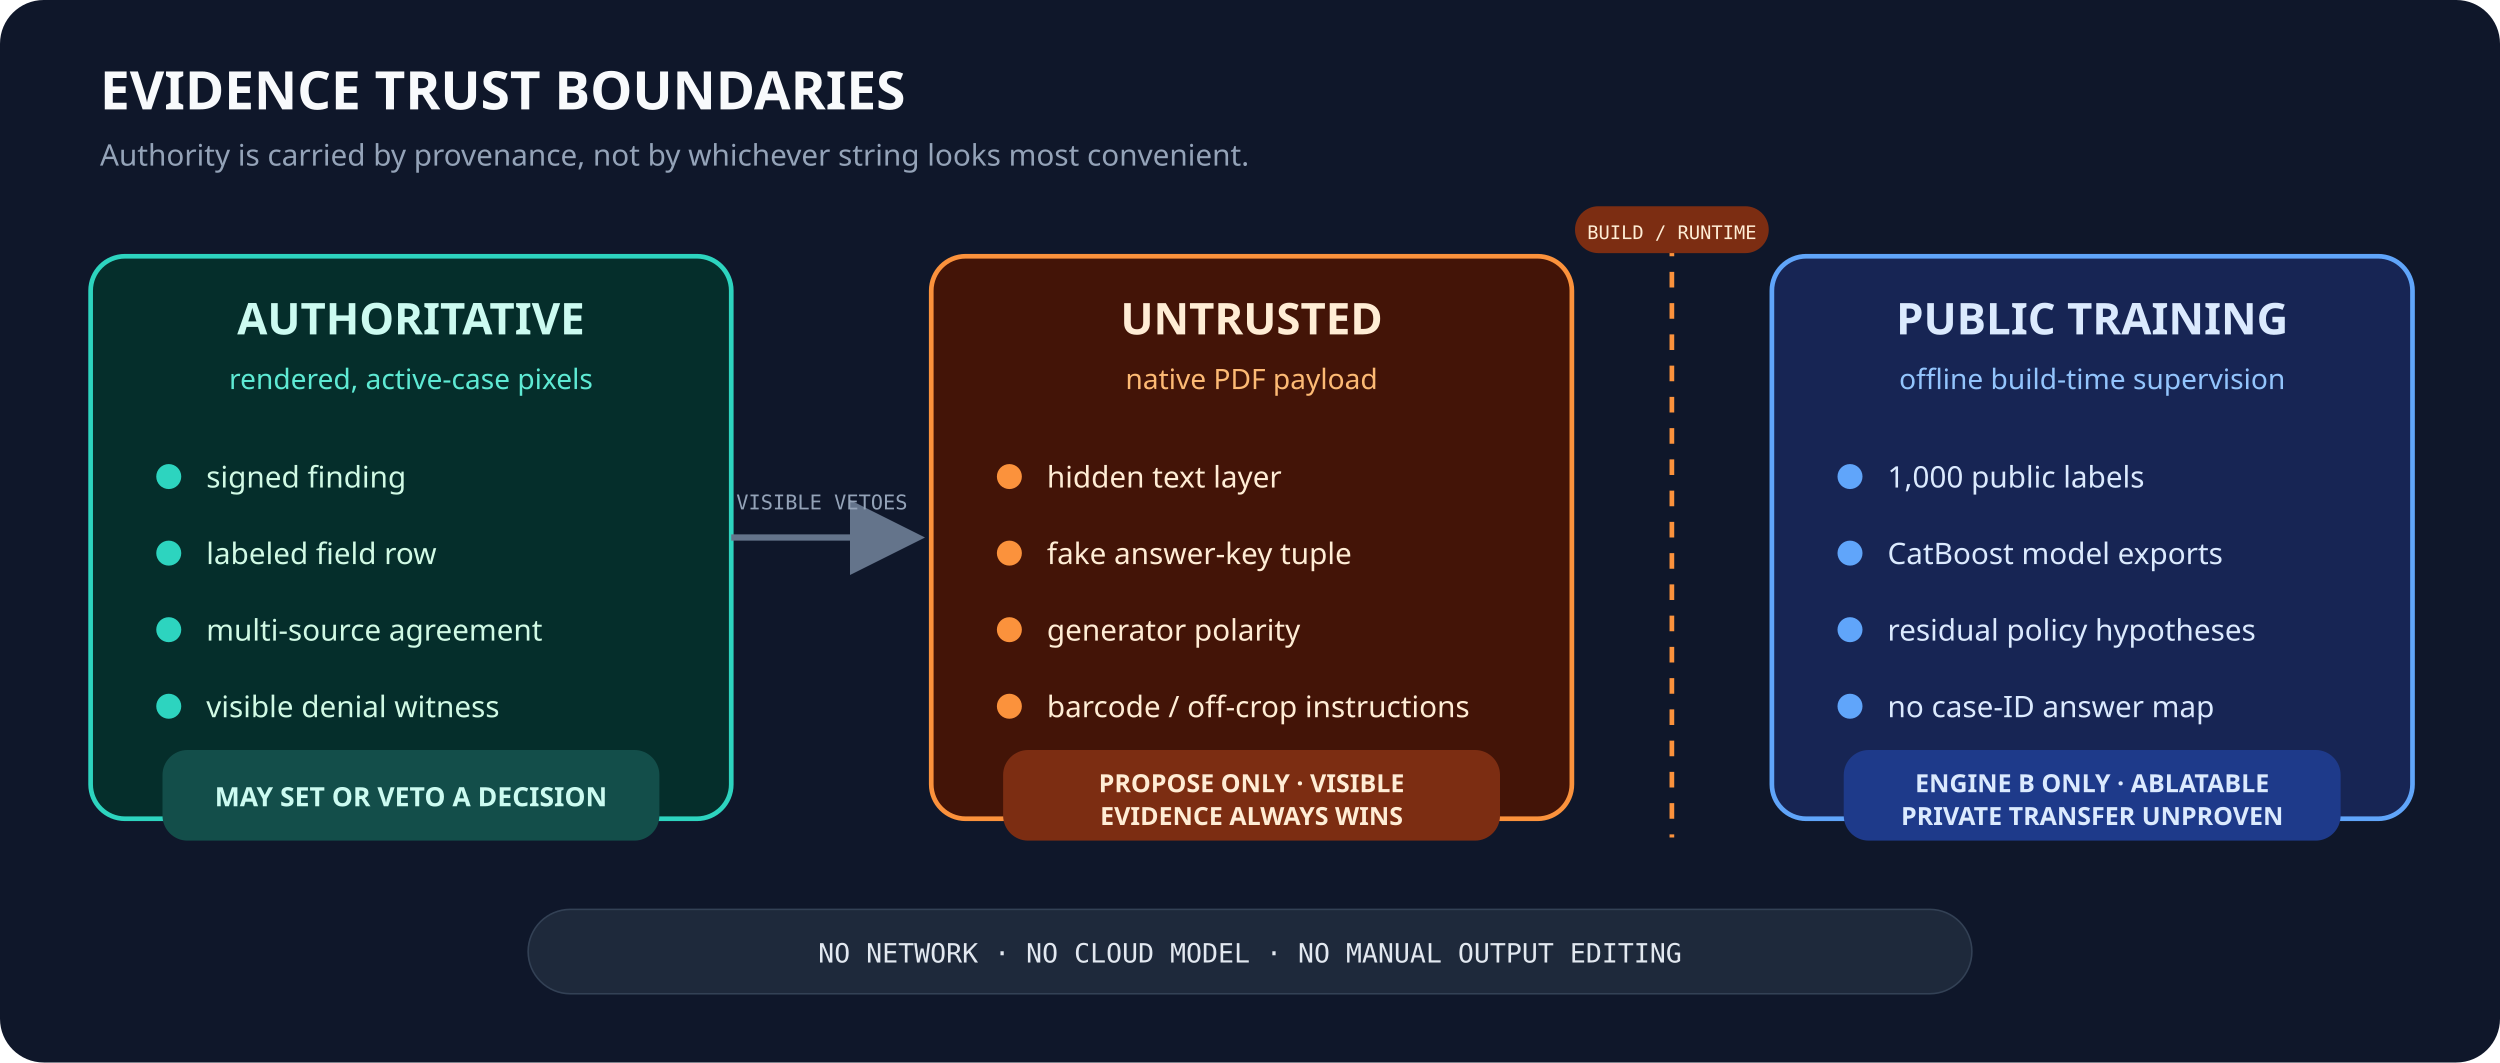
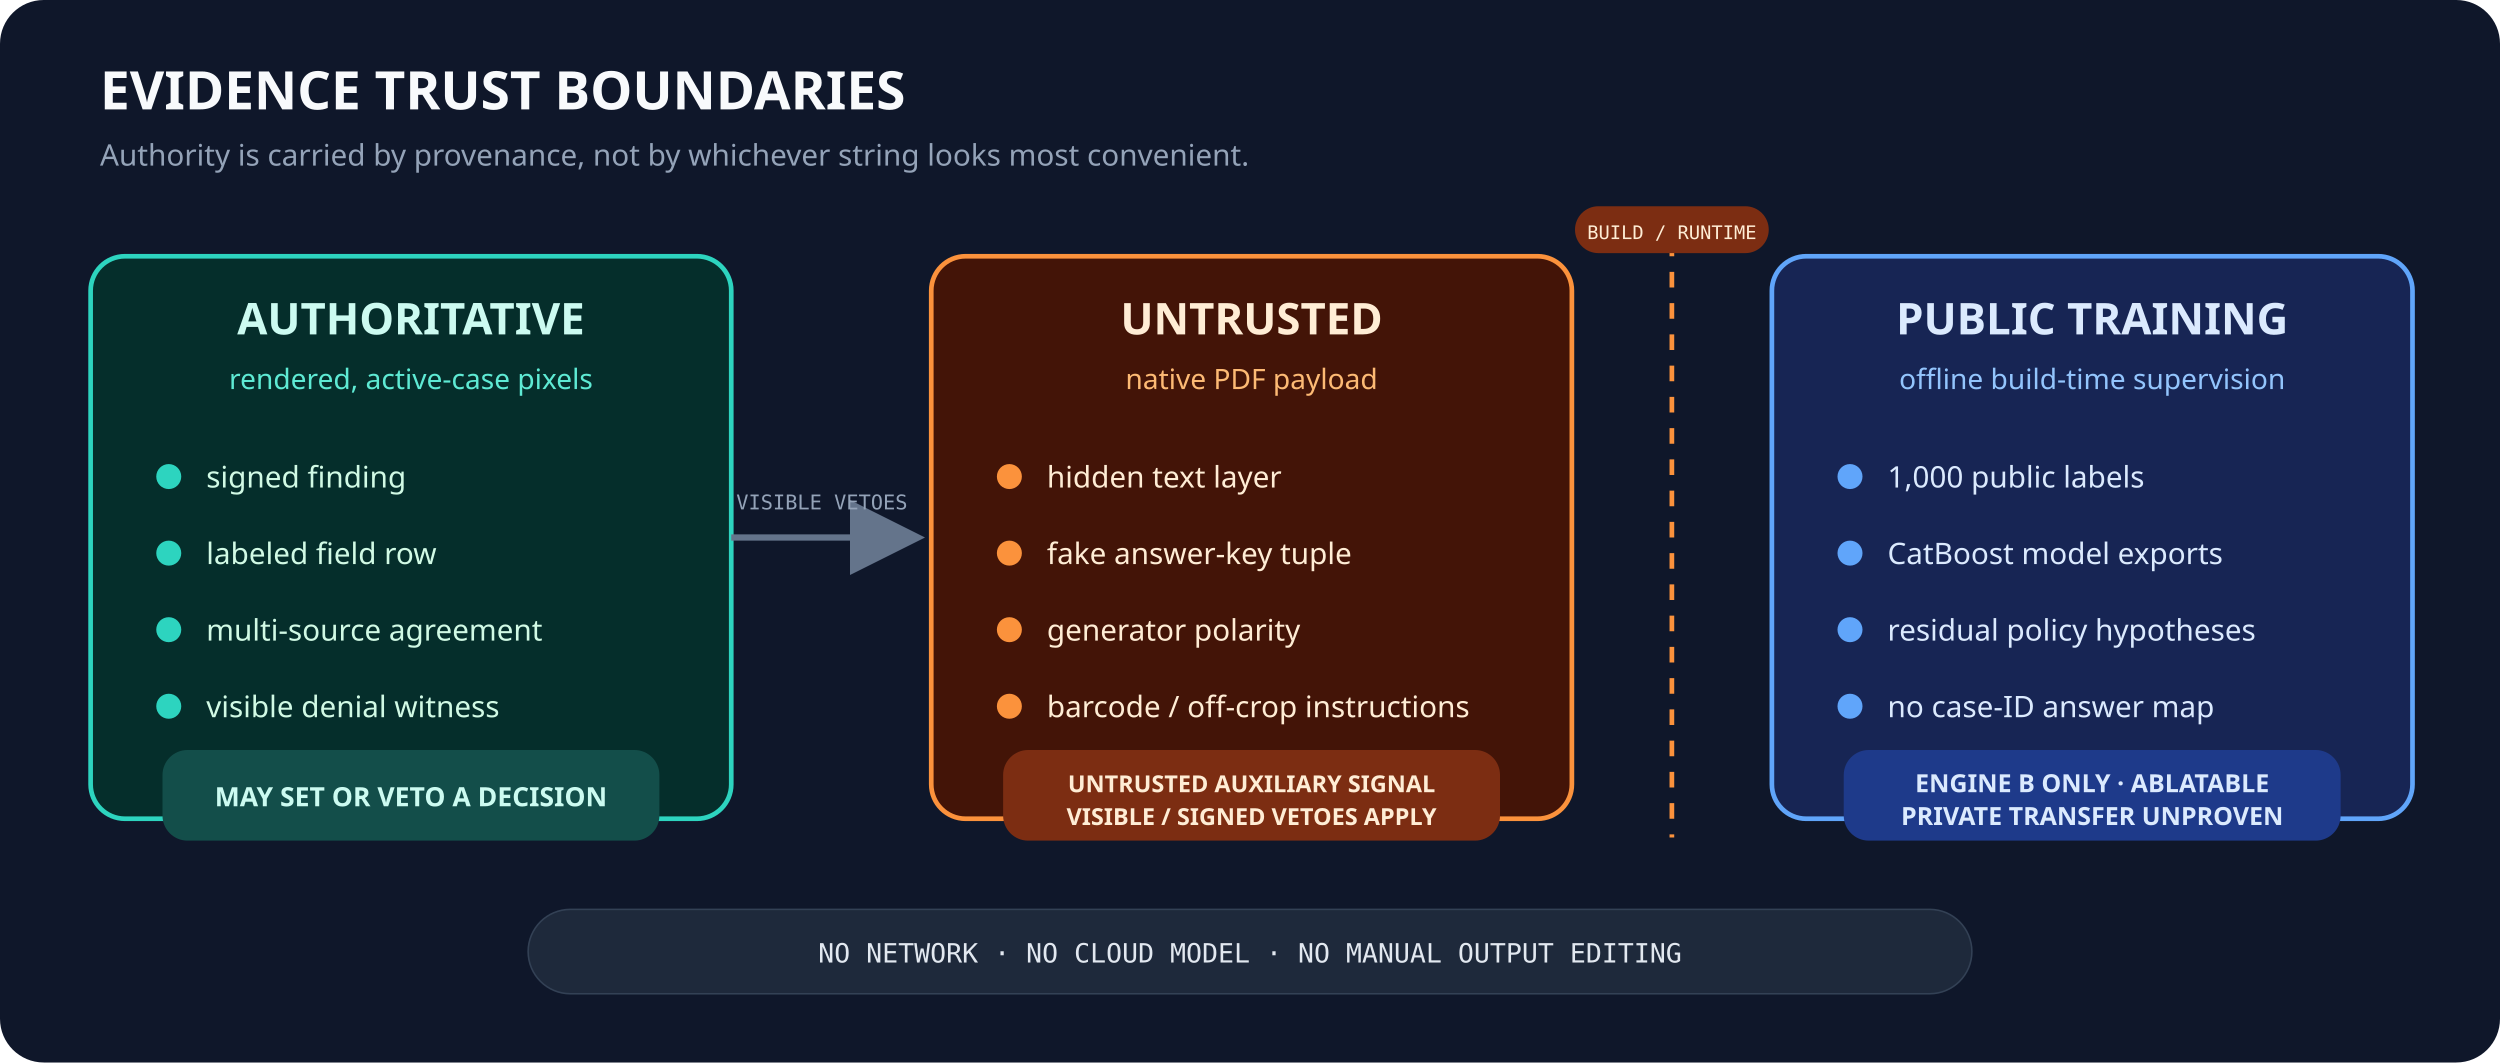
<svg xmlns="http://www.w3.org/2000/svg" width="1600" height="680" viewBox="0 0 1600 680" role="img" aria-labelledby="title desc">
  <defs>
    <marker id="arrow2" markerWidth="12" markerHeight="12" refX="10" refY="6" orient="auto">
      <path d="M0 0l12 6-12 6z" fill="#64748b" />
    </marker>
    <marker id="dasharrow" markerWidth="12" markerHeight="12" refX="10" refY="6" orient="auto">
      <path d="M0 0l12 6-12 6z" fill="#c2410c" />
    </marker>
  </defs>
  <rect width="1600" height="680" rx="28" fill="#0f172a" />
  <text x="64" y="70" fill="#f8fafc" font-family="ui-sans-serif, system-ui, sans-serif" font-size="34" font-weight="800">EVIDENCE TRUST BOUNDARIES</text>
  <text x="64" y="106" fill="#94a3b8" font-family="ui-sans-serif, system-ui, sans-serif" font-size="19">Authority is carried by provenance, not by whichever string looks most convenient.</text>
  <g font-family="ui-sans-serif, system-ui, sans-serif">
    <rect x="58" y="164" width="410" height="360" rx="22" fill="#052e2b" stroke="#2dd4bf" stroke-width="3" />
    <text x="263" y="214" text-anchor="middle" fill="#ccfbf1" font-size="28" font-weight="800">AUTHORITATIVE</text>
    <text x="263" y="249" text-anchor="middle" fill="#5eead4" font-size="18">rendered, active-case pixels</text>
    <circle cx="108" cy="305" r="8" fill="#2dd4bf" />
    <text x="132" y="312" fill="#d1fae5" font-size="19">signed finding</text>
    <circle cx="108" cy="354" r="8" fill="#2dd4bf" />
    <text x="132" y="361" fill="#d1fae5" font-size="19">labeled field row</text>
    <circle cx="108" cy="403" r="8" fill="#2dd4bf" />
    <text x="132" y="410" fill="#d1fae5" font-size="19">multi-source agreement</text>
    <circle cx="108" cy="452" r="8" fill="#2dd4bf" />
    <text x="132" y="459" fill="#d1fae5" font-size="19">visible denial witness</text>
    <rect x="104" y="480" width="318" height="58" rx="16" fill="#134e4a" />
    <text x="263" y="516" text-anchor="middle" fill="#ccfbf1" font-size="17" font-weight="750">MAY SET OR VETO A DECISION</text>
    <rect x="596" y="164" width="410" height="360" rx="22" fill="#431407" stroke="#fb923c" stroke-width="3" />
    <text x="801" y="214" text-anchor="middle" fill="#ffedd5" font-size="28" font-weight="800">UNTRUSTED</text>
    <text x="801" y="249" text-anchor="middle" fill="#fdba74" font-size="18">native PDF payload</text>
    <circle cx="646" cy="305" r="8" fill="#fb923c" />
    <text x="670" y="312" fill="#ffedd5" font-size="19">hidden text layer</text>
    <circle cx="646" cy="354" r="8" fill="#fb923c" />
    <text x="670" y="361" fill="#ffedd5" font-size="19">fake answer-key tuple</text>
    <circle cx="646" cy="403" r="8" fill="#fb923c" />
    <text x="670" y="410" fill="#ffedd5" font-size="19">generator polarity</text>
    <circle cx="646" cy="452" r="8" fill="#fb923c" />
    <text x="670" y="459" fill="#ffedd5" font-size="19">barcode / off-crop instructions</text>
    <rect x="642" y="480" width="318" height="58" rx="16" fill="#7c2d12" />
-     <text x="801" y="507" text-anchor="middle" fill="#ffedd5" font-size="16" font-weight="750">PROPOSE ONLY · VISIBLE</text>
-     <text x="801" y="528" text-anchor="middle" fill="#ffedd5" font-size="16" font-weight="750">EVIDENCE ALWAYS WINS</text>
+     <text x="801" y="507" text-anchor="middle" fill="#ffedd5" font-size="15" font-weight="750">UNTRUSTED AUXILIARY SIGNAL</text>
+     <text x="801" y="528" text-anchor="middle" fill="#ffedd5" font-size="15" font-weight="750">VISIBLE / SIGNED VETOES APPLY</text>
    <rect x="1134" y="164" width="410" height="360" rx="22" fill="#172554" stroke="#60a5fa" stroke-width="3" />
    <text x="1339" y="214" text-anchor="middle" fill="#dbeafe" font-size="28" font-weight="800">PUBLIC TRAINING</text>
    <text x="1339" y="249" text-anchor="middle" fill="#93c5fd" font-size="18">offline build-time supervision</text>
    <circle cx="1184" cy="305" r="8" fill="#60a5fa" />
    <text x="1208" y="312" fill="#dbeafe" font-size="19">1,000 public labels</text>
    <circle cx="1184" cy="354" r="8" fill="#60a5fa" />
    <text x="1208" y="361" fill="#dbeafe" font-size="19">CatBoost model exports</text>
    <circle cx="1184" cy="403" r="8" fill="#60a5fa" />
    <text x="1208" y="410" fill="#dbeafe" font-size="19">residual policy hypotheses</text>
    <circle cx="1184" cy="452" r="8" fill="#60a5fa" />
    <text x="1208" y="459" fill="#dbeafe" font-size="19">no case-ID answer map</text>
    <rect x="1180" y="480" width="318" height="58" rx="16" fill="#1e3a8a" />
    <text x="1339" y="507" text-anchor="middle" fill="#dbeafe" font-size="16" font-weight="750">ENGINE B ONLY · ABLATABLE</text>
    <text x="1339" y="528" text-anchor="middle" fill="#dbeafe" font-size="16" font-weight="750">PRIVATE TRANSFER UNPROVEN</text>
  </g>
  <path d="M468 344h116" stroke="#64748b" stroke-width="4" marker-end="url(#arrow2)" />
  <text x="526" y="326" text-anchor="middle" fill="#94a3b8" font-family="ui-monospace, SFMono-Regular, Menlo, monospace" font-size="13">VISIBLE VETOES</text>
  <path d="M1070 154v382" stroke="#fb923c" stroke-width="3" stroke-dasharray="10 10" />
  <rect x="1008" y="132" width="124" height="30" rx="15" fill="#7c2d12" />
  <text x="1070" y="153" text-anchor="middle" fill="#ffedd5" font-family="ui-monospace, SFMono-Regular, Menlo, monospace" font-size="12">BUILD / RUNTIME</text>
  <rect x="338" y="582" width="924" height="54" rx="27" fill="#1e293b" stroke="#334155" />
  <text x="800" y="616" text-anchor="middle" fill="#e2e8f0" font-family="ui-monospace, SFMono-Regular, Menlo, monospace" font-size="17">NO NETWORK · NO CLOUD MODEL · NO MANUAL OUTPUT EDITING</text>
</svg>
